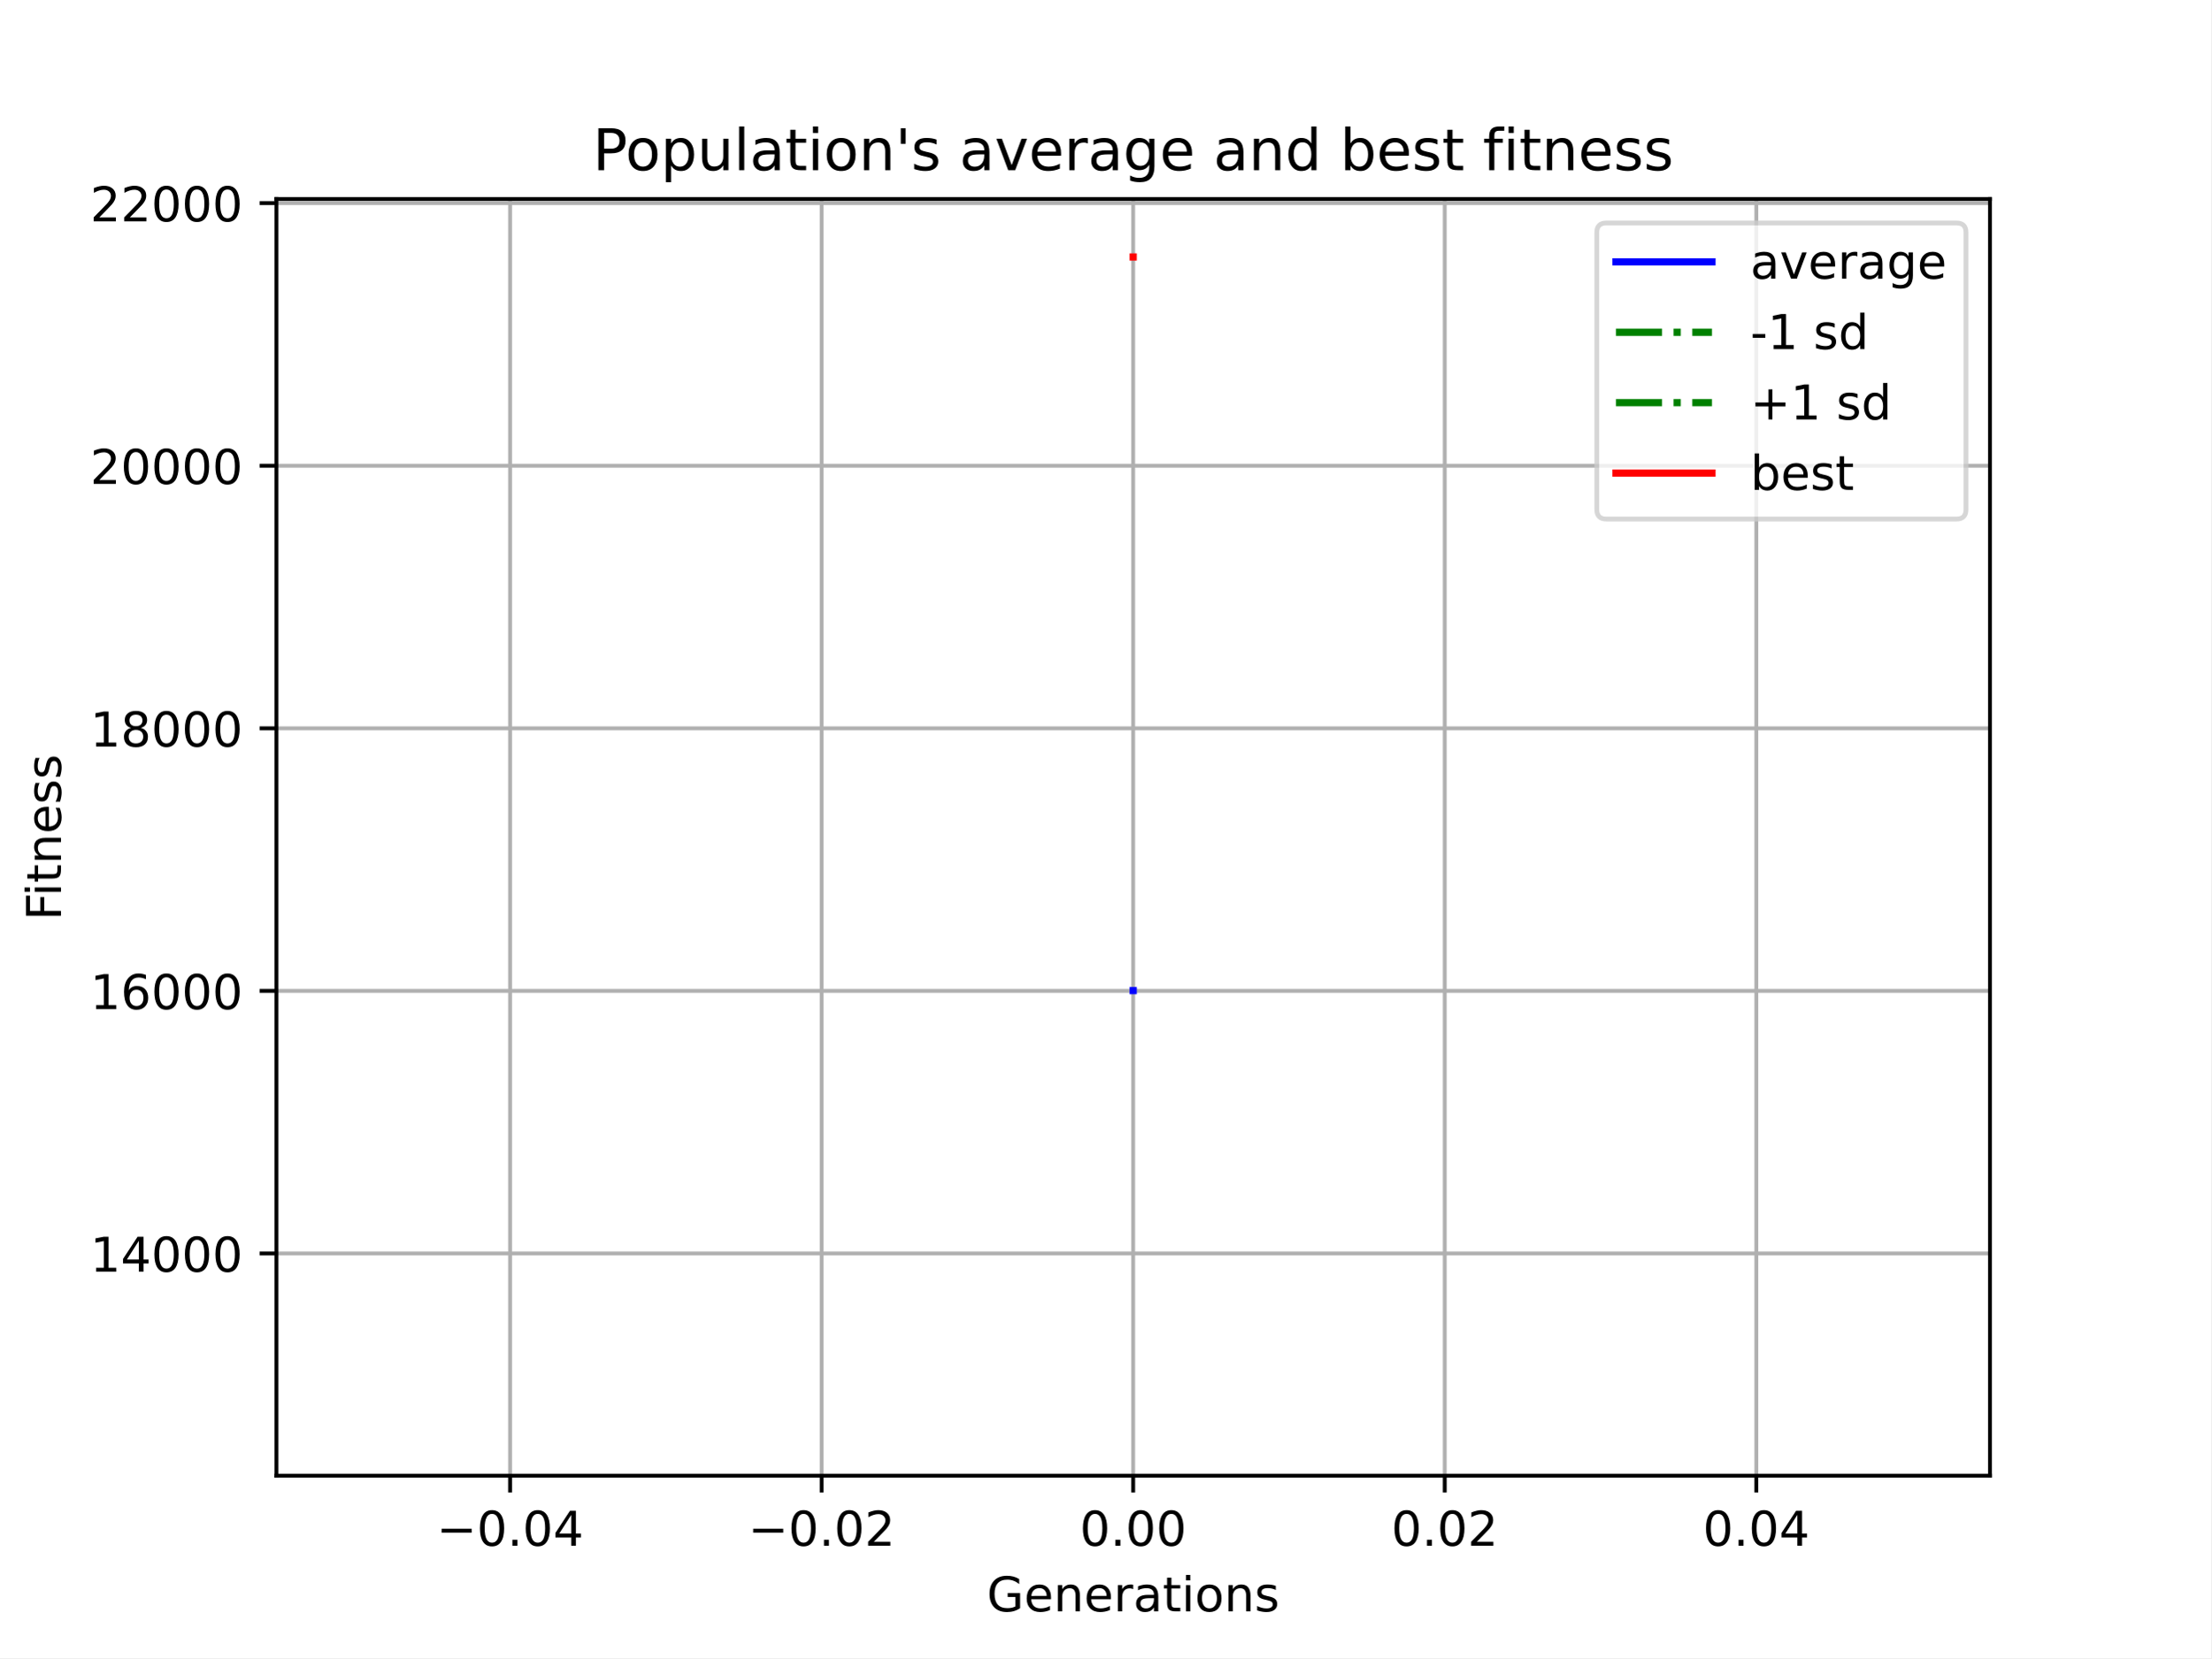
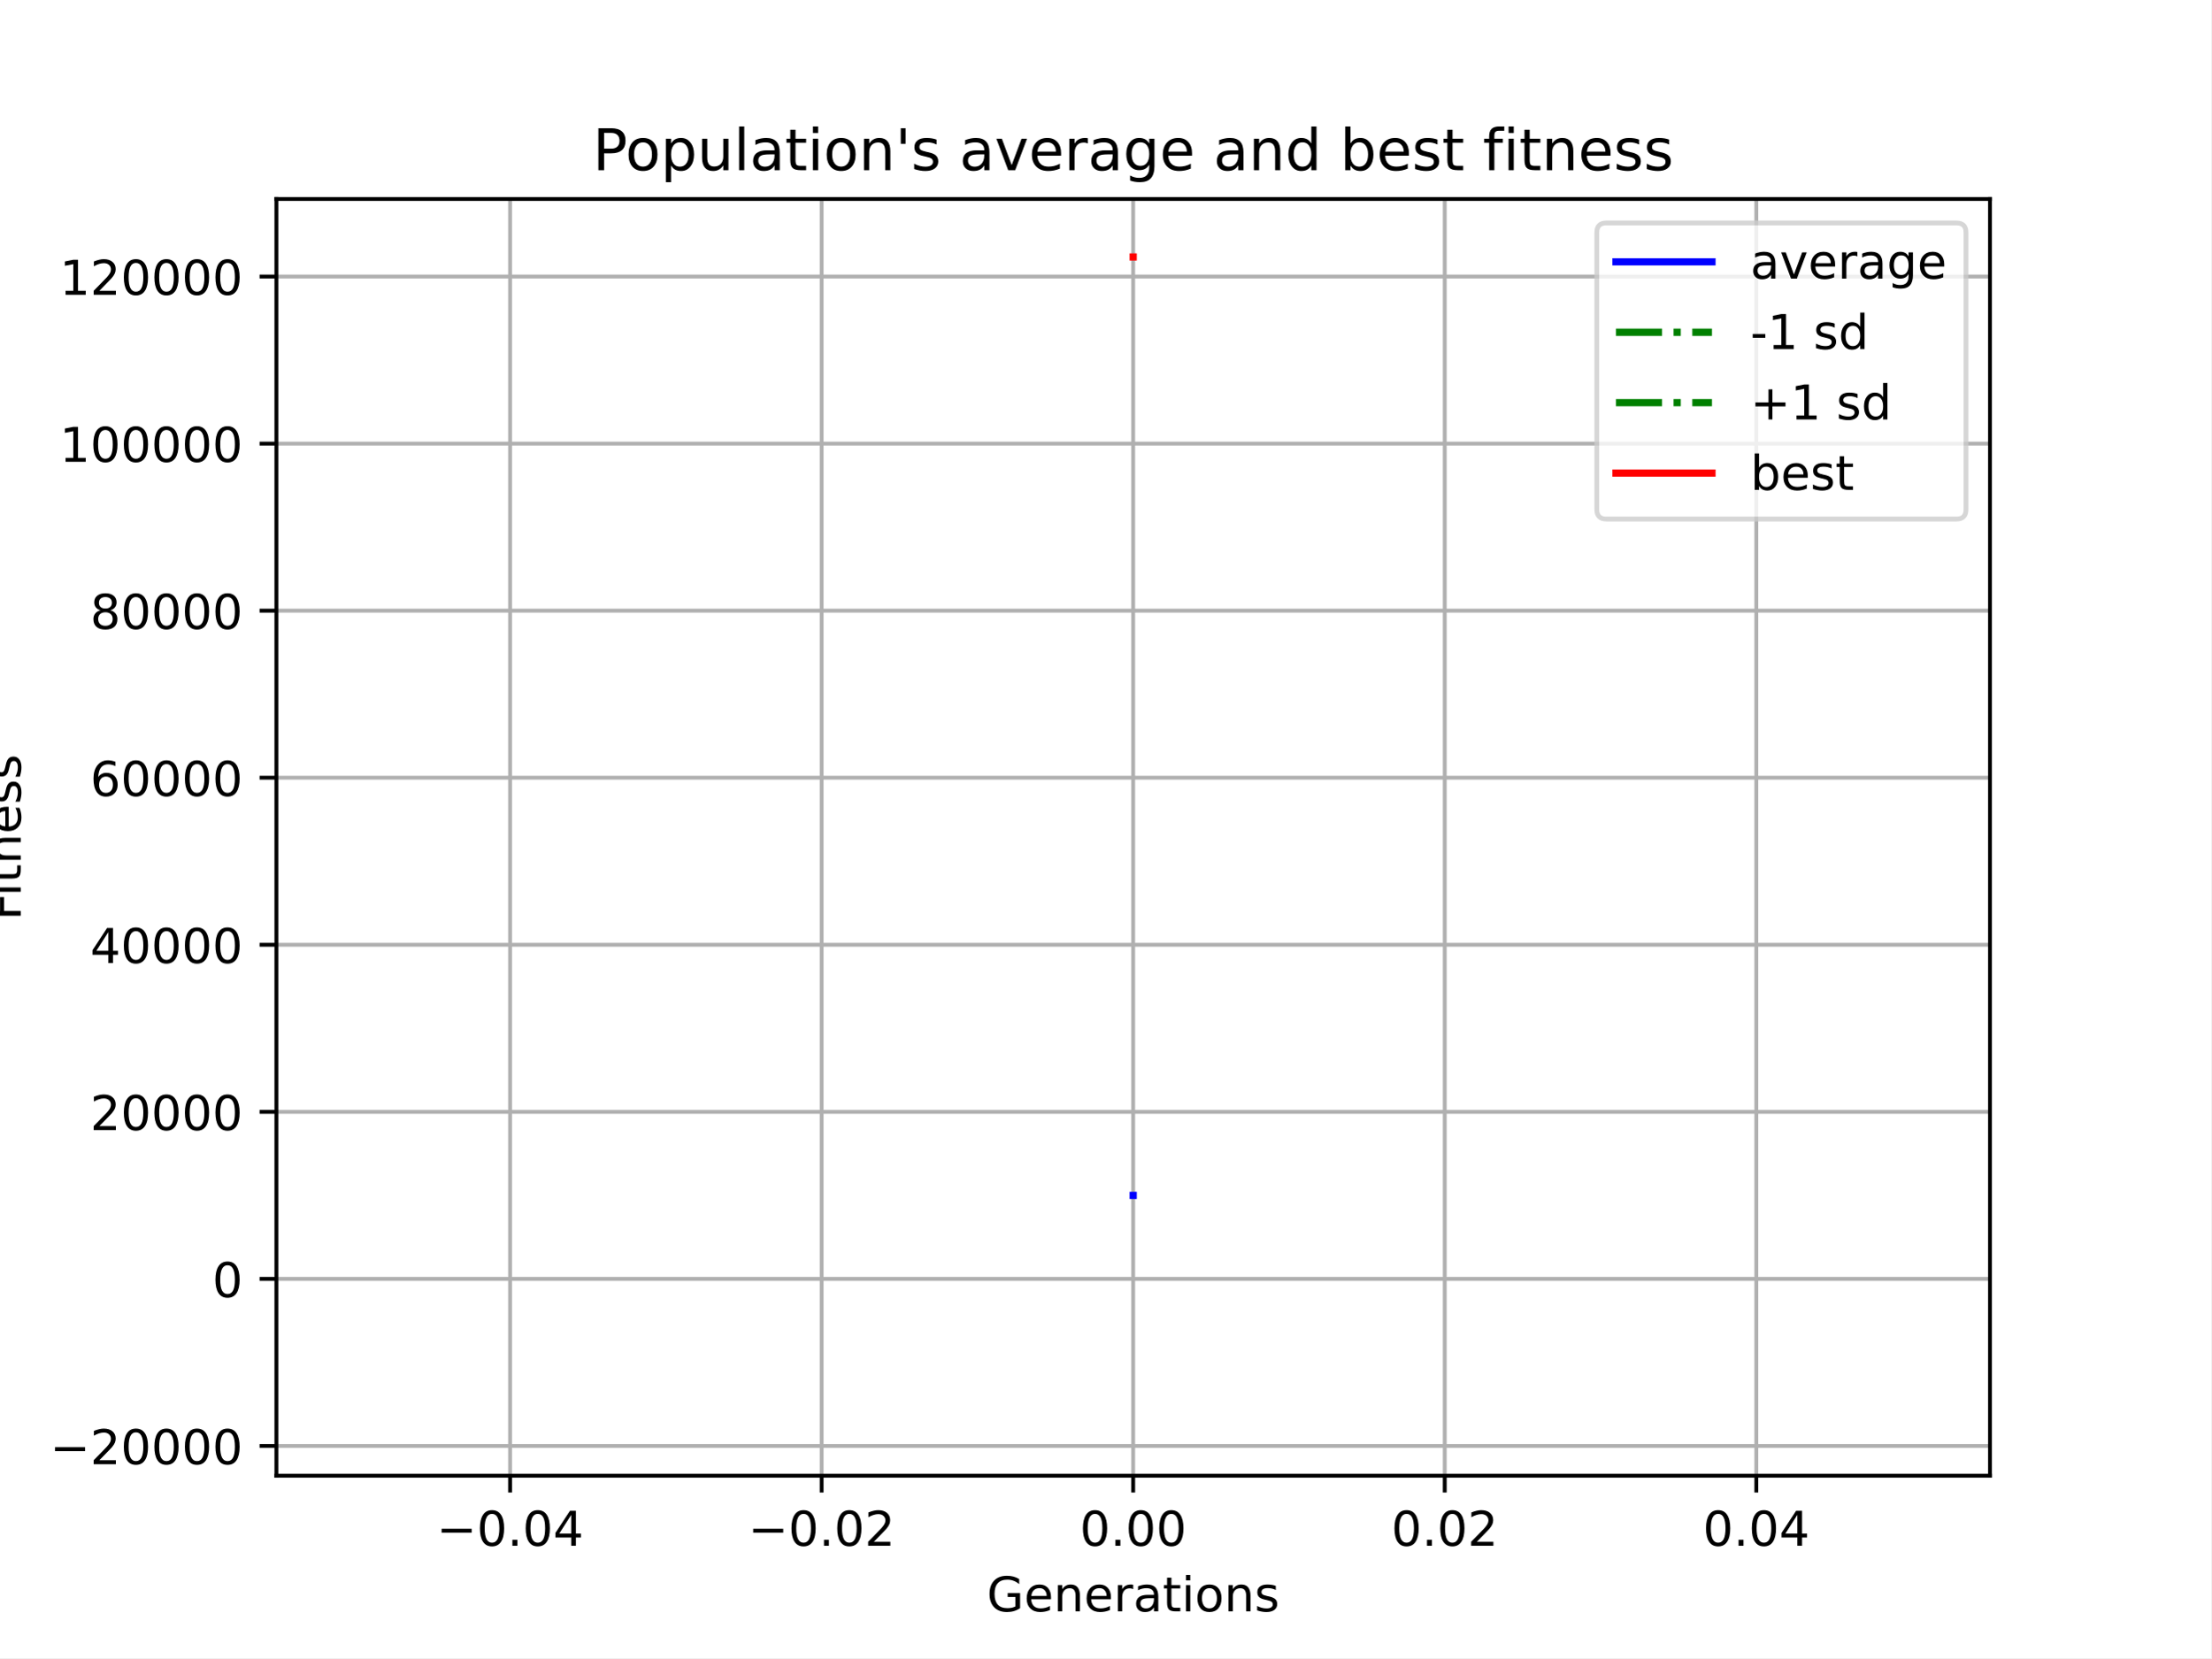
<svg xmlns="http://www.w3.org/2000/svg" xmlns:xlink="http://www.w3.org/1999/xlink" width="460.8pt" height="345.6pt" viewBox="0 0 460.8 345.6" version="1.1">
  <defs>
    <style type="text/css">*{stroke-linejoin: round; stroke-linecap: butt}</style>
  </defs>
  <g id="figure_1">
    <g id="patch_1">
      <path d="M 0 345.6  L 460.8 345.6  L 460.8 0  L 0 0  z " style="fill: #ffffff" />
    </g>
    <g id="axes_1">
      <g id="patch_2">
        <path d="M 57.6 307.584  L 414.72 307.584  L 414.72 41.472  L 57.6 41.472  z " style="fill: #ffffff" />
      </g>
      <g id="matplotlib.axis_1">
        <g id="xtick_1">
          <g id="line2d_1">
-             <path d="M 106.298 307.584  L 106.298 41.472  " clip-path="url(#pb0babc0fdb)" style="fill: none; stroke: #b0b0b0; stroke-width: 0.8; stroke-linecap: square" />
+             <path d="M 106.298 307.584  L 106.298 41.472  " clip-path="url(#pc27365d3ff)" style="fill: none; stroke: #b0b0b0; stroke-width: 0.8; stroke-linecap: square" />
          </g>
          <g id="line2d_2">
            <defs>
-               <path id="mf0969d1208" d="M 0 0  L 0 3.5  " style="stroke: #000000; stroke-width: 0.8" />
-             </defs>
-             <g>
-               <use xlink:href="#mf0969d1208" x="106.298" y="307.584" style="stroke: #000000; stroke-width: 0.8" />
+               <path id="m4efc1c63bb" d="M 0 0  L 0 3.5  " style="stroke: #000000; stroke-width: 0.8" />
+             </defs>
+             <g>
+               <use xlink:href="#m4efc1c63bb" x="106.298" y="307.584" style="stroke: #000000; stroke-width: 0.8" />
            </g>
          </g>
          <g id="text_1">
            <g transform="translate(90.97553 322.1824)scale(0.1 -0.1)">
              <defs>
                <path id="DejaVuSans-2212" d="M 678 2272  L 4684 2272  L 4684 1741  L 678 1741  L 678 2272  z " transform="scale(0.015625)" />
                <path id="DejaVuSans-30" d="M 2034 4250  Q 1547 4250 1301 3770  Q 1056 3291 1056 2328  Q 1056 1369 1301 889  Q 1547 409 2034 409  Q 2525 409 2770 889  Q 3016 1369 3016 2328  Q 3016 3291 2770 3770  Q 2525 4250 2034 4250  z M 2034 4750  Q 2819 4750 3233 4129  Q 3647 3509 3647 2328  Q 3647 1150 3233 529  Q 2819 -91 2034 -91  Q 1250 -91 836 529  Q 422 1150 422 2328  Q 422 3509 836 4129  Q 1250 4750 2034 4750  z " transform="scale(0.015625)" />
                <path id="DejaVuSans-2e" d="M 684 794  L 1344 794  L 1344 0  L 684 0  L 684 794  z " transform="scale(0.015625)" />
                <path id="DejaVuSans-34" d="M 2419 4116  L 825 1625  L 2419 1625  L 2419 4116  z M 2253 4666  L 3047 4666  L 3047 1625  L 3713 1625  L 3713 1100  L 3047 1100  L 3047 0  L 2419 0  L 2419 1100  L 313 1100  L 313 1709  L 2253 4666  z " transform="scale(0.015625)" />
              </defs>
              <use xlink:href="#DejaVuSans-2212" />
              <use xlink:href="#DejaVuSans-30" x="83.789" />
              <use xlink:href="#DejaVuSans-2e" x="147.412" />
              <use xlink:href="#DejaVuSans-30" x="179.199" />
              <use xlink:href="#DejaVuSans-34" x="242.822" />
            </g>
          </g>
        </g>
        <g id="xtick_2">
          <g id="line2d_3">
-             <path d="M 171.229 307.584  L 171.229 41.472  " clip-path="url(#pb0babc0fdb)" style="fill: none; stroke: #b0b0b0; stroke-width: 0.8; stroke-linecap: square" />
+             <path d="M 171.229 307.584  L 171.229 41.472  " clip-path="url(#pc27365d3ff)" style="fill: none; stroke: #b0b0b0; stroke-width: 0.8; stroke-linecap: square" />
          </g>
          <g id="line2d_4">
            <g>
-               <use xlink:href="#mf0969d1208" x="171.229" y="307.584" style="stroke: #000000; stroke-width: 0.8" />
+               <use xlink:href="#m4efc1c63bb" x="171.229" y="307.584" style="stroke: #000000; stroke-width: 0.8" />
            </g>
          </g>
          <g id="text_2">
            <g transform="translate(155.9064 322.1824)scale(0.1 -0.1)">
              <defs>
                <path id="DejaVuSans-32" d="M 1228 531  L 3431 531  L 3431 0  L 469 0  L 469 531  Q 828 903 1448 1529  Q 2069 2156 2228 2338  Q 2531 2678 2651 2914  Q 2772 3150 2772 3378  Q 2772 3750 2511 3984  Q 2250 4219 1831 4219  Q 1534 4219 1204 4116  Q 875 4013 500 3803  L 500 4441  Q 881 4594 1212 4672  Q 1544 4750 1819 4750  Q 2544 4750 2975 4387  Q 3406 4025 3406 3419  Q 3406 3131 3298 2873  Q 3191 2616 2906 2266  Q 2828 2175 2409 1742  Q 1991 1309 1228 531  z " transform="scale(0.015625)" />
              </defs>
              <use xlink:href="#DejaVuSans-2212" />
              <use xlink:href="#DejaVuSans-30" x="83.789" />
              <use xlink:href="#DejaVuSans-2e" x="147.412" />
              <use xlink:href="#DejaVuSans-30" x="179.199" />
              <use xlink:href="#DejaVuSans-32" x="242.822" />
            </g>
          </g>
        </g>
        <g id="xtick_3">
          <g id="line2d_5">
-             <path d="M 236.16 307.584  L 236.16 41.472  " clip-path="url(#pb0babc0fdb)" style="fill: none; stroke: #b0b0b0; stroke-width: 0.8; stroke-linecap: square" />
+             <path d="M 236.16 307.584  L 236.16 41.472  " clip-path="url(#pc27365d3ff)" style="fill: none; stroke: #b0b0b0; stroke-width: 0.8; stroke-linecap: square" />
          </g>
          <g id="line2d_6">
            <g>
-               <use xlink:href="#mf0969d1208" x="236.16" y="307.584" style="stroke: #000000; stroke-width: 0.8" />
+               <use xlink:href="#m4efc1c63bb" x="236.16" y="307.584" style="stroke: #000000; stroke-width: 0.8" />
            </g>
          </g>
          <g id="text_3">
            <g transform="translate(225.0272 322.1824)scale(0.1 -0.1)">
              <use xlink:href="#DejaVuSans-30" />
              <use xlink:href="#DejaVuSans-2e" x="63.623" />
              <use xlink:href="#DejaVuSans-30" x="95.41" />
              <use xlink:href="#DejaVuSans-30" x="159.033" />
            </g>
          </g>
        </g>
        <g id="xtick_4">
          <g id="line2d_7">
-             <path d="M 301.091 307.584  L 301.091 41.472  " clip-path="url(#pb0babc0fdb)" style="fill: none; stroke: #b0b0b0; stroke-width: 0.8; stroke-linecap: square" />
+             <path d="M 301.091 307.584  L 301.091 41.472  " clip-path="url(#pc27365d3ff)" style="fill: none; stroke: #b0b0b0; stroke-width: 0.8; stroke-linecap: square" />
          </g>
          <g id="line2d_8">
            <g>
-               <use xlink:href="#mf0969d1208" x="301.091" y="307.584" style="stroke: #000000; stroke-width: 0.8" />
+               <use xlink:href="#m4efc1c63bb" x="301.091" y="307.584" style="stroke: #000000; stroke-width: 0.8" />
            </g>
          </g>
          <g id="text_4">
            <g transform="translate(289.9581 322.1824)scale(0.1 -0.1)">
              <use xlink:href="#DejaVuSans-30" />
              <use xlink:href="#DejaVuSans-2e" x="63.623" />
              <use xlink:href="#DejaVuSans-30" x="95.41" />
              <use xlink:href="#DejaVuSans-32" x="159.033" />
            </g>
          </g>
        </g>
        <g id="xtick_5">
          <g id="line2d_9">
-             <path d="M 366.022 307.584  L 366.022 41.472  " clip-path="url(#pb0babc0fdb)" style="fill: none; stroke: #b0b0b0; stroke-width: 0.8; stroke-linecap: square" />
+             <path d="M 366.022 307.584  L 366.022 41.472  " clip-path="url(#pc27365d3ff)" style="fill: none; stroke: #b0b0b0; stroke-width: 0.8; stroke-linecap: square" />
          </g>
          <g id="line2d_10">
            <g>
-               <use xlink:href="#mf0969d1208" x="366.022" y="307.584" style="stroke: #000000; stroke-width: 0.8" />
+               <use xlink:href="#m4efc1c63bb" x="366.022" y="307.584" style="stroke: #000000; stroke-width: 0.8" />
            </g>
          </g>
          <g id="text_5">
            <g transform="translate(354.889 322.1824)scale(0.1 -0.1)">
              <use xlink:href="#DejaVuSans-30" />
              <use xlink:href="#DejaVuSans-2e" x="63.623" />
              <use xlink:href="#DejaVuSans-30" x="95.41" />
              <use xlink:href="#DejaVuSans-34" x="159.033" />
            </g>
          </g>
        </g>
        <g id="text_6">
          <g transform="translate(205.6623 335.8606)scale(0.1 -0.1)">
            <defs>
              <path id="DejaVuSans-47" d="M 3809 666  L 3809 1919  L 2778 1919  L 2778 2438  L 4434 2438  L 4434 434  Q 4069 175 3628 42  Q 3188 -91 2688 -91  Q 1594 -91 976 548  Q 359 1188 359 2328  Q 359 3472 976 4111  Q 1594 4750 2688 4750  Q 3144 4750 3555 4637  Q 3966 4525 4313 4306  L 4313 3634  Q 3963 3931 3569 4081  Q 3175 4231 2741 4231  Q 1884 4231 1454 3753  Q 1025 3275 1025 2328  Q 1025 1384 1454 906  Q 1884 428 2741 428  Q 3075 428 3337 486  Q 3600 544 3809 666  z " transform="scale(0.015625)" />
              <path id="DejaVuSans-65" d="M 3597 1894  L 3597 1613  L 953 1613  Q 991 1019 1311 708  Q 1631 397 2203 397  Q 2534 397 2845 478  Q 3156 559 3463 722  L 3463 178  Q 3153 47 2828 -22  Q 2503 -91 2169 -91  Q 1331 -91 842 396  Q 353 884 353 1716  Q 353 2575 817 3079  Q 1281 3584 2069 3584  Q 2775 3584 3186 3129  Q 3597 2675 3597 1894  z M 3022 2063  Q 3016 2534 2758 2815  Q 2500 3097 2075 3097  Q 1594 3097 1305 2825  Q 1016 2553 972 2059  L 3022 2063  z " transform="scale(0.015625)" />
              <path id="DejaVuSans-6e" d="M 3513 2113  L 3513 0  L 2938 0  L 2938 2094  Q 2938 2591 2744 2837  Q 2550 3084 2163 3084  Q 1697 3084 1428 2787  Q 1159 2491 1159 1978  L 1159 0  L 581 0  L 581 3500  L 1159 3500  L 1159 2956  Q 1366 3272 1645 3428  Q 1925 3584 2291 3584  Q 2894 3584 3203 3211  Q 3513 2838 3513 2113  z " transform="scale(0.015625)" />
              <path id="DejaVuSans-72" d="M 2631 2963  Q 2534 3019 2420 3045  Q 2306 3072 2169 3072  Q 1681 3072 1420 2755  Q 1159 2438 1159 1844  L 1159 0  L 581 0  L 581 3500  L 1159 3500  L 1159 2956  Q 1341 3275 1631 3429  Q 1922 3584 2338 3584  Q 2397 3584 2469 3576  Q 2541 3569 2628 3553  L 2631 2963  z " transform="scale(0.015625)" />
              <path id="DejaVuSans-61" d="M 2194 1759  Q 1497 1759 1228 1600  Q 959 1441 959 1056  Q 959 750 1161 570  Q 1363 391 1709 391  Q 2188 391 2477 730  Q 2766 1069 2766 1631  L 2766 1759  L 2194 1759  z M 3341 1997  L 3341 0  L 2766 0  L 2766 531  Q 2569 213 2275 61  Q 1981 -91 1556 -91  Q 1019 -91 701 211  Q 384 513 384 1019  Q 384 1609 779 1909  Q 1175 2209 1959 2209  L 2766 2209  L 2766 2266  Q 2766 2663 2505 2880  Q 2244 3097 1772 3097  Q 1472 3097 1187 3025  Q 903 2953 641 2809  L 641 3341  Q 956 3463 1253 3523  Q 1550 3584 1831 3584  Q 2591 3584 2966 3190  Q 3341 2797 3341 1997  z " transform="scale(0.015625)" />
              <path id="DejaVuSans-74" d="M 1172 4494  L 1172 3500  L 2356 3500  L 2356 3053  L 1172 3053  L 1172 1153  Q 1172 725 1289 603  Q 1406 481 1766 481  L 2356 481  L 2356 0  L 1766 0  Q 1100 0 847 248  Q 594 497 594 1153  L 594 3053  L 172 3053  L 172 3500  L 594 3500  L 594 4494  L 1172 4494  z " transform="scale(0.015625)" />
              <path id="DejaVuSans-69" d="M 603 3500  L 1178 3500  L 1178 0  L 603 0  L 603 3500  z M 603 4863  L 1178 4863  L 1178 4134  L 603 4134  L 603 4863  z " transform="scale(0.015625)" />
              <path id="DejaVuSans-6f" d="M 1959 3097  Q 1497 3097 1228 2736  Q 959 2375 959 1747  Q 959 1119 1226 758  Q 1494 397 1959 397  Q 2419 397 2687 759  Q 2956 1122 2956 1747  Q 2956 2369 2687 2733  Q 2419 3097 1959 3097  z M 1959 3584  Q 2709 3584 3137 3096  Q 3566 2609 3566 1747  Q 3566 888 3137 398  Q 2709 -91 1959 -91  Q 1206 -91 779 398  Q 353 888 353 1747  Q 353 2609 779 3096  Q 1206 3584 1959 3584  z " transform="scale(0.015625)" />
              <path id="DejaVuSans-73" d="M 2834 3397  L 2834 2853  Q 2591 2978 2328 3040  Q 2066 3103 1784 3103  Q 1356 3103 1142 2972  Q 928 2841 928 2578  Q 928 2378 1081 2264  Q 1234 2150 1697 2047  L 1894 2003  Q 2506 1872 2764 1633  Q 3022 1394 3022 966  Q 3022 478 2636 193  Q 2250 -91 1575 -91  Q 1294 -91 989 -36  Q 684 19 347 128  L 347 722  Q 666 556 975 473  Q 1284 391 1588 391  Q 1994 391 2212 530  Q 2431 669 2431 922  Q 2431 1156 2273 1281  Q 2116 1406 1581 1522  L 1381 1569  Q 847 1681 609 1914  Q 372 2147 372 2553  Q 372 3047 722 3315  Q 1072 3584 1716 3584  Q 2034 3584 2315 3537  Q 2597 3491 2834 3397  z " transform="scale(0.015625)" />
            </defs>
            <use xlink:href="#DejaVuSans-47" />
            <use xlink:href="#DejaVuSans-65" x="77.49" />
            <use xlink:href="#DejaVuSans-6e" x="139.014" />
            <use xlink:href="#DejaVuSans-65" x="202.393" />
            <use xlink:href="#DejaVuSans-72" x="263.916" />
            <use xlink:href="#DejaVuSans-61" x="305.029" />
            <use xlink:href="#DejaVuSans-74" x="366.309" />
            <use xlink:href="#DejaVuSans-69" x="405.518" />
            <use xlink:href="#DejaVuSans-6f" x="433.301" />
            <use xlink:href="#DejaVuSans-6e" x="494.482" />
            <use xlink:href="#DejaVuSans-73" x="557.861" />
          </g>
        </g>
      </g>
      <g id="matplotlib.axis_2">
        <g id="ytick_1">
          <g id="line2d_11">
-             <path d="M 57.6 261.266  L 414.72 261.266  " clip-path="url(#pb0babc0fdb)" style="fill: none; stroke: #b0b0b0; stroke-width: 0.8; stroke-linecap: square" />
+             <path d="M 57.6 301.386  L 414.72 301.386  " clip-path="url(#pc27365d3ff)" style="fill: none; stroke: #b0b0b0; stroke-width: 0.8; stroke-linecap: square" />
          </g>
          <g id="line2d_12">
            <defs>
-               <path id="mfe61bc77f9" d="M 0 0  L -3.5 0  " style="stroke: #000000; stroke-width: 0.8" />
-             </defs>
-             <g>
-               <use xlink:href="#mfe61bc77f9" x="57.6" y="261.266" style="stroke: #000000; stroke-width: 0.8" />
+               <path id="m46c87fbb50" d="M 0 0  L -3.5 0  " style="stroke: #000000; stroke-width: 0.8" />
+             </defs>
+             <g>
+               <use xlink:href="#m46c87fbb50" x="57.6" y="301.386" style="stroke: #000000; stroke-width: 0.8" />
            </g>
          </g>
          <g id="text_7">
-             <g transform="translate(18.7875 265.0654)scale(0.1 -0.1)">
+             <g transform="translate(10.40781 305.1849)scale(0.1 -0.1)">
+               <use xlink:href="#DejaVuSans-2212" />
+               <use xlink:href="#DejaVuSans-32" x="83.789" />
+               <use xlink:href="#DejaVuSans-30" x="147.412" />
+               <use xlink:href="#DejaVuSans-30" x="211.035" />
+               <use xlink:href="#DejaVuSans-30" x="274.658" />
+               <use xlink:href="#DejaVuSans-30" x="338.281" />
+             </g>
+           </g>
+         </g>
+         <g id="ytick_2">
+           <g id="line2d_13">
+             <path d="M 57.6 266.564  L 414.72 266.564  " clip-path="url(#pc27365d3ff)" style="fill: none; stroke: #b0b0b0; stroke-width: 0.8; stroke-linecap: square" />
+           </g>
+           <g id="line2d_14">
+             <g>
+               <use xlink:href="#m46c87fbb50" x="57.6" y="266.564" style="stroke: #000000; stroke-width: 0.8" />
+             </g>
+           </g>
+           <g id="text_8">
+             <g transform="translate(44.2375 270.3634)scale(0.1 -0.1)">
+               <use xlink:href="#DejaVuSans-30" />
+             </g>
+           </g>
+         </g>
+         <g id="ytick_3">
+           <g id="line2d_15">
+             <path d="M 57.6 231.743  L 414.72 231.743  " clip-path="url(#pc27365d3ff)" style="fill: none; stroke: #b0b0b0; stroke-width: 0.8; stroke-linecap: square" />
+           </g>
+           <g id="line2d_16">
+             <g>
+               <use xlink:href="#m46c87fbb50" x="57.6" y="231.743" style="stroke: #000000; stroke-width: 0.8" />
+             </g>
+           </g>
+           <g id="text_9">
+             <g transform="translate(18.7875 235.542)scale(0.1 -0.1)">
+               <use xlink:href="#DejaVuSans-32" />
+               <use xlink:href="#DejaVuSans-30" x="63.623" />
+               <use xlink:href="#DejaVuSans-30" x="127.246" />
+               <use xlink:href="#DejaVuSans-30" x="190.869" />
+               <use xlink:href="#DejaVuSans-30" x="254.492" />
+             </g>
+           </g>
+         </g>
+         <g id="ytick_4">
+           <g id="line2d_17">
+             <path d="M 57.6 196.921  L 414.72 196.921  " clip-path="url(#pc27365d3ff)" style="fill: none; stroke: #b0b0b0; stroke-width: 0.8; stroke-linecap: square" />
+           </g>
+           <g id="line2d_18">
+             <g>
+               <use xlink:href="#m46c87fbb50" x="57.6" y="196.921" style="stroke: #000000; stroke-width: 0.8" />
+             </g>
+           </g>
+           <g id="text_10">
+             <g transform="translate(18.7875 200.7206)scale(0.1 -0.1)">
+               <use xlink:href="#DejaVuSans-34" />
+               <use xlink:href="#DejaVuSans-30" x="63.623" />
+               <use xlink:href="#DejaVuSans-30" x="127.246" />
+               <use xlink:href="#DejaVuSans-30" x="190.869" />
+               <use xlink:href="#DejaVuSans-30" x="254.492" />
+             </g>
+           </g>
+         </g>
+         <g id="ytick_5">
+           <g id="line2d_19">
+             <path d="M 57.6 162.1  L 414.72 162.1  " clip-path="url(#pc27365d3ff)" style="fill: none; stroke: #b0b0b0; stroke-width: 0.8; stroke-linecap: square" />
+           </g>
+           <g id="line2d_20">
+             <g>
+               <use xlink:href="#m46c87fbb50" x="57.6" y="162.1" style="stroke: #000000; stroke-width: 0.8" />
+             </g>
+           </g>
+           <g id="text_11">
+             <g transform="translate(18.7875 165.8992)scale(0.1 -0.1)">
+               <defs>
+                 <path id="DejaVuSans-36" d="M 2113 2584  Q 1688 2584 1439 2293  Q 1191 2003 1191 1497  Q 1191 994 1439 701  Q 1688 409 2113 409  Q 2538 409 2786 701  Q 3034 994 3034 1497  Q 3034 2003 2786 2293  Q 2538 2584 2113 2584  z M 3366 4563  L 3366 3988  Q 3128 4100 2886 4159  Q 2644 4219 2406 4219  Q 1781 4219 1451 3797  Q 1122 3375 1075 2522  Q 1259 2794 1537 2939  Q 1816 3084 2150 3084  Q 2853 3084 3261 2657  Q 3669 2231 3669 1497  Q 3669 778 3244 343  Q 2819 -91 2113 -91  Q 1303 -91 875 529  Q 447 1150 447 2328  Q 447 3434 972 4092  Q 1497 4750 2381 4750  Q 2619 4750 2861 4703  Q 3103 4656 3366 4563  z " transform="scale(0.015625)" />
+               </defs>
+               <use xlink:href="#DejaVuSans-36" />
+               <use xlink:href="#DejaVuSans-30" x="63.623" />
+               <use xlink:href="#DejaVuSans-30" x="127.246" />
+               <use xlink:href="#DejaVuSans-30" x="190.869" />
+               <use xlink:href="#DejaVuSans-30" x="254.492" />
+             </g>
+           </g>
+         </g>
+         <g id="ytick_6">
+           <g id="line2d_21">
+             <path d="M 57.6 127.279  L 414.72 127.279  " clip-path="url(#pc27365d3ff)" style="fill: none; stroke: #b0b0b0; stroke-width: 0.8; stroke-linecap: square" />
+           </g>
+           <g id="line2d_22">
+             <g>
+               <use xlink:href="#m46c87fbb50" x="57.6" y="127.279" style="stroke: #000000; stroke-width: 0.8" />
+             </g>
+           </g>
+           <g id="text_12">
+             <g transform="translate(18.7875 131.0778)scale(0.1 -0.1)">
+               <defs>
+                 <path id="DejaVuSans-38" d="M 2034 2216  Q 1584 2216 1326 1975  Q 1069 1734 1069 1313  Q 1069 891 1326 650  Q 1584 409 2034 409  Q 2484 409 2743 651  Q 3003 894 3003 1313  Q 3003 1734 2745 1975  Q 2488 2216 2034 2216  z M 1403 2484  Q 997 2584 770 2862  Q 544 3141 544 3541  Q 544 4100 942 4425  Q 1341 4750 2034 4750  Q 2731 4750 3128 4425  Q 3525 4100 3525 3541  Q 3525 3141 3298 2862  Q 3072 2584 2669 2484  Q 3125 2378 3379 2068  Q 3634 1759 3634 1313  Q 3634 634 3220 271  Q 2806 -91 2034 -91  Q 1263 -91 848 271  Q 434 634 434 1313  Q 434 1759 690 2068  Q 947 2378 1403 2484  z M 1172 3481  Q 1172 3119 1398 2916  Q 1625 2713 2034 2713  Q 2441 2713 2670 2916  Q 2900 3119 2900 3481  Q 2900 3844 2670 4047  Q 2441 4250 2034 4250  Q 1625 4250 1398 4047  Q 1172 3844 1172 3481  z " transform="scale(0.015625)" />
+               </defs>
+               <use xlink:href="#DejaVuSans-38" />
+               <use xlink:href="#DejaVuSans-30" x="63.623" />
+               <use xlink:href="#DejaVuSans-30" x="127.246" />
+               <use xlink:href="#DejaVuSans-30" x="190.869" />
+               <use xlink:href="#DejaVuSans-30" x="254.492" />
+             </g>
+           </g>
+         </g>
+         <g id="ytick_7">
+           <g id="line2d_23">
+             <path d="M 57.6 92.457  L 414.72 92.457  " clip-path="url(#pc27365d3ff)" style="fill: none; stroke: #b0b0b0; stroke-width: 0.8; stroke-linecap: square" />
+           </g>
+           <g id="line2d_24">
+             <g>
+               <use xlink:href="#m46c87fbb50" x="57.6" y="92.457" style="stroke: #000000; stroke-width: 0.8" />
+             </g>
+           </g>
+           <g id="text_13">
+             <g transform="translate(12.425 96.25635)scale(0.1 -0.1)">
              <defs>
                <path id="DejaVuSans-31" d="M 794 531  L 1825 531  L 1825 4091  L 703 3866  L 703 4441  L 1819 4666  L 2450 4666  L 2450 531  L 3481 531  L 3481 0  L 794 0  L 794 531  z " transform="scale(0.015625)" />
              </defs>
              <use xlink:href="#DejaVuSans-31" />
-               <use xlink:href="#DejaVuSans-34" x="63.623" />
-               <use xlink:href="#DejaVuSans-30" x="127.246" />
-               <use xlink:href="#DejaVuSans-30" x="190.869" />
-               <use xlink:href="#DejaVuSans-30" x="254.492" />
-             </g>
-           </g>
-         </g>
-         <g id="ytick_2">
-           <g id="line2d_13">
-             <path d="M 57.6 206.533  L 414.72 206.533  " clip-path="url(#pb0babc0fdb)" style="fill: none; stroke: #b0b0b0; stroke-width: 0.8; stroke-linecap: square" />
-           </g>
-           <g id="line2d_14">
-             <g>
-               <use xlink:href="#mfe61bc77f9" x="57.6" y="206.533" style="stroke: #000000; stroke-width: 0.8" />
-             </g>
-           </g>
-           <g id="text_8">
-             <g transform="translate(18.7875 210.3317)scale(0.1 -0.1)">
-               <defs>
-                 <path id="DejaVuSans-36" d="M 2113 2584  Q 1688 2584 1439 2293  Q 1191 2003 1191 1497  Q 1191 994 1439 701  Q 1688 409 2113 409  Q 2538 409 2786 701  Q 3034 994 3034 1497  Q 3034 2003 2786 2293  Q 2538 2584 2113 2584  z M 3366 4563  L 3366 3988  Q 3128 4100 2886 4159  Q 2644 4219 2406 4219  Q 1781 4219 1451 3797  Q 1122 3375 1075 2522  Q 1259 2794 1537 2939  Q 1816 3084 2150 3084  Q 2853 3084 3261 2657  Q 3669 2231 3669 1497  Q 3669 778 3244 343  Q 2819 -91 2113 -91  Q 1303 -91 875 529  Q 447 1150 447 2328  Q 447 3434 972 4092  Q 1497 4750 2381 4750  Q 2619 4750 2861 4703  Q 3103 4656 3366 4563  z " transform="scale(0.015625)" />
-               </defs>
+               <use xlink:href="#DejaVuSans-30" x="63.623" />
+               <use xlink:href="#DejaVuSans-30" x="127.246" />
+               <use xlink:href="#DejaVuSans-30" x="190.869" />
+               <use xlink:href="#DejaVuSans-30" x="254.492" />
+               <use xlink:href="#DejaVuSans-30" x="318.115" />
+             </g>
+           </g>
+         </g>
+         <g id="ytick_8">
+           <g id="line2d_25">
+             <path d="M 57.6 57.636  L 414.72 57.636  " clip-path="url(#pc27365d3ff)" style="fill: none; stroke: #b0b0b0; stroke-width: 0.8; stroke-linecap: square" />
+           </g>
+           <g id="line2d_26">
+             <g>
+               <use xlink:href="#m46c87fbb50" x="57.6" y="57.636" style="stroke: #000000; stroke-width: 0.8" />
+             </g>
+           </g>
+           <g id="text_14">
+             <g transform="translate(12.425 61.43493)scale(0.1 -0.1)">
              <use xlink:href="#DejaVuSans-31" />
-               <use xlink:href="#DejaVuSans-36" x="63.623" />
-               <use xlink:href="#DejaVuSans-30" x="127.246" />
-               <use xlink:href="#DejaVuSans-30" x="190.869" />
-               <use xlink:href="#DejaVuSans-30" x="254.492" />
-             </g>
-           </g>
-         </g>
-         <g id="ytick_3">
-           <g id="line2d_15">
-             <path d="M 57.6 151.799  L 414.72 151.799  " clip-path="url(#pb0babc0fdb)" style="fill: none; stroke: #b0b0b0; stroke-width: 0.8; stroke-linecap: square" />
-           </g>
-           <g id="line2d_16">
-             <g>
-               <use xlink:href="#mfe61bc77f9" x="57.6" y="151.799" style="stroke: #000000; stroke-width: 0.8" />
-             </g>
-           </g>
-           <g id="text_9">
-             <g transform="translate(18.7875 155.5981)scale(0.1 -0.1)">
-               <defs>
-                 <path id="DejaVuSans-38" d="M 2034 2216  Q 1584 2216 1326 1975  Q 1069 1734 1069 1313  Q 1069 891 1326 650  Q 1584 409 2034 409  Q 2484 409 2743 651  Q 3003 894 3003 1313  Q 3003 1734 2745 1975  Q 2488 2216 2034 2216  z M 1403 2484  Q 997 2584 770 2862  Q 544 3141 544 3541  Q 544 4100 942 4425  Q 1341 4750 2034 4750  Q 2731 4750 3128 4425  Q 3525 4100 3525 3541  Q 3525 3141 3298 2862  Q 3072 2584 2669 2484  Q 3125 2378 3379 2068  Q 3634 1759 3634 1313  Q 3634 634 3220 271  Q 2806 -91 2034 -91  Q 1263 -91 848 271  Q 434 634 434 1313  Q 434 1759 690 2068  Q 947 2378 1403 2484  z M 1172 3481  Q 1172 3119 1398 2916  Q 1625 2713 2034 2713  Q 2441 2713 2670 2916  Q 2900 3119 2900 3481  Q 2900 3844 2670 4047  Q 2441 4250 2034 4250  Q 1625 4250 1398 4047  Q 1172 3844 1172 3481  z " transform="scale(0.015625)" />
-               </defs>
-               <use xlink:href="#DejaVuSans-31" />
-               <use xlink:href="#DejaVuSans-38" x="63.623" />
-               <use xlink:href="#DejaVuSans-30" x="127.246" />
-               <use xlink:href="#DejaVuSans-30" x="190.869" />
-               <use xlink:href="#DejaVuSans-30" x="254.492" />
-             </g>
-           </g>
-         </g>
-         <g id="ytick_4">
-           <g id="line2d_17">
-             <path d="M 57.6 97.065  L 414.72 97.065  " clip-path="url(#pb0babc0fdb)" style="fill: none; stroke: #b0b0b0; stroke-width: 0.8; stroke-linecap: square" />
-           </g>
-           <g id="line2d_18">
-             <g>
-               <use xlink:href="#mfe61bc77f9" x="57.6" y="97.065" style="stroke: #000000; stroke-width: 0.8" />
-             </g>
-           </g>
-           <g id="text_10">
-             <g transform="translate(18.7875 100.8644)scale(0.1 -0.1)">
-               <use xlink:href="#DejaVuSans-32" />
-               <use xlink:href="#DejaVuSans-30" x="63.623" />
-               <use xlink:href="#DejaVuSans-30" x="127.246" />
-               <use xlink:href="#DejaVuSans-30" x="190.869" />
-               <use xlink:href="#DejaVuSans-30" x="254.492" />
-             </g>
-           </g>
-         </g>
-         <g id="ytick_5">
-           <g id="line2d_19">
-             <path d="M 57.6 42.331  L 414.72 42.331  " clip-path="url(#pb0babc0fdb)" style="fill: none; stroke: #b0b0b0; stroke-width: 0.8; stroke-linecap: square" />
-           </g>
-           <g id="line2d_20">
-             <g>
-               <use xlink:href="#mfe61bc77f9" x="57.6" y="42.331" style="stroke: #000000; stroke-width: 0.8" />
-             </g>
-           </g>
-           <g id="text_11">
-             <g transform="translate(18.7875 46.13071)scale(0.1 -0.1)">
-               <use xlink:href="#DejaVuSans-32" />
              <use xlink:href="#DejaVuSans-32" x="63.623" />
              <use xlink:href="#DejaVuSans-30" x="127.246" />
              <use xlink:href="#DejaVuSans-30" x="190.869" />
              <use xlink:href="#DejaVuSans-30" x="254.492" />
-             </g>
-           </g>
-         </g>
-         <g id="text_12">
-           <g transform="translate(12.70781 191.8452)rotate(-90)scale(0.1 -0.1)">
+               <use xlink:href="#DejaVuSans-30" x="318.115" />
+             </g>
+           </g>
+         </g>
+         <g id="text_15">
+           <g transform="translate(4.328125 191.8452)rotate(-90)scale(0.1 -0.1)">
            <defs>
              <path id="DejaVuSans-46" d="M 628 4666  L 3309 4666  L 3309 4134  L 1259 4134  L 1259 2759  L 3109 2759  L 3109 2228  L 1259 2228  L 1259 0  L 628 0  L 628 4666  z " transform="scale(0.015625)" />
            </defs>
            <use xlink:href="#DejaVuSans-46" />
            <use xlink:href="#DejaVuSans-69" x="50.27" />
            <use xlink:href="#DejaVuSans-74" x="78.053" />
            <use xlink:href="#DejaVuSans-6e" x="117.262" />
            <use xlink:href="#DejaVuSans-65" x="180.641" />
            <use xlink:href="#DejaVuSans-73" x="242.164" />
            <use xlink:href="#DejaVuSans-73" x="294.264" />
          </g>
        </g>
      </g>
-       <g id="line2d_21">
-         <path d="M 236.16 206.475  " clip-path="url(#pb0babc0fdb)" style="fill: none; stroke: #0000ff; stroke-width: 1.5; stroke-linecap: square" />
-       </g>
-       <g id="line2d_22">
-         <path d="M 236.16 295.488  " clip-path="url(#pb0babc0fdb)" style="fill: none; stroke-dasharray: 9.6,2.4,1.5,2.4; stroke-dashoffset: 0; stroke: #008000; stroke-width: 1.5" />
-       </g>
-       <g id="line2d_23">
-         <path d="M 236.16 117.461  " clip-path="url(#pb0babc0fdb)" style="fill: none; stroke-dasharray: 9.6,2.4,1.5,2.4; stroke-dashoffset: 0; stroke: #008000; stroke-width: 1.5" />
-       </g>
-       <g id="line2d_24">
-         <path d="M 236.16 53.568  " clip-path="url(#pb0babc0fdb)" style="fill: none; stroke: #ff0000; stroke-width: 1.5; stroke-linecap: square" />
+       <g id="line2d_27">
+         <path d="M 236.16 249.154  " clip-path="url(#pc27365d3ff)" style="fill: none; stroke: #0000ff; stroke-width: 1.5; stroke-linecap: square" />
+       </g>
+       <g id="line2d_28">
+         <path d="M 236.16 295.488  " clip-path="url(#pc27365d3ff)" style="fill: none; stroke-dasharray: 9.6,2.4,1.5,2.4; stroke-dashoffset: 0; stroke: #008000; stroke-width: 1.5" />
+       </g>
+       <g id="line2d_29">
+         <path d="M 236.16 202.819  " clip-path="url(#pc27365d3ff)" style="fill: none; stroke-dasharray: 9.6,2.4,1.5,2.4; stroke-dashoffset: 0; stroke: #008000; stroke-width: 1.5" />
+       </g>
+       <g id="line2d_30">
+         <path d="M 236.16 53.568  " clip-path="url(#pc27365d3ff)" style="fill: none; stroke: #ff0000; stroke-width: 1.5; stroke-linecap: square" />
      </g>
      <g id="patch_3">
        <path d="M 57.6 307.584  L 57.6 41.472  " style="fill: none; stroke: #000000; stroke-width: 0.8; stroke-linejoin: miter; stroke-linecap: square" />
      </g>
      <g id="patch_4">
        <path d="M 414.72 307.584  L 414.72 41.472  " style="fill: none; stroke: #000000; stroke-width: 0.8; stroke-linejoin: miter; stroke-linecap: square" />
      </g>
      <g id="patch_5">
        <path d="M 57.6 307.584  L 414.72 307.584  " style="fill: none; stroke: #000000; stroke-width: 0.8; stroke-linejoin: miter; stroke-linecap: square" />
      </g>
      <g id="patch_6">
        <path d="M 57.6 41.472  L 414.72 41.472  " style="fill: none; stroke: #000000; stroke-width: 0.8; stroke-linejoin: miter; stroke-linecap: square" />
      </g>
-       <g id="text_13">
+       <g id="text_16">
        <g transform="translate(123.5297 35.472)scale(0.12 -0.12)">
          <defs>
            <path id="DejaVuSans-50" d="M 1259 4147  L 1259 2394  L 2053 2394  Q 2494 2394 2734 2622  Q 2975 2850 2975 3272  Q 2975 3691 2734 3919  Q 2494 4147 2053 4147  L 1259 4147  z M 628 4666  L 2053 4666  Q 2838 4666 3239 4311  Q 3641 3956 3641 3272  Q 3641 2581 3239 2228  Q 2838 1875 2053 1875  L 1259 1875  L 1259 0  L 628 0  L 628 4666  z " transform="scale(0.015625)" />
            <path id="DejaVuSans-70" d="M 1159 525  L 1159 -1331  L 581 -1331  L 581 3500  L 1159 3500  L 1159 2969  Q 1341 3281 1617 3432  Q 1894 3584 2278 3584  Q 2916 3584 3314 3078  Q 3713 2572 3713 1747  Q 3713 922 3314 415  Q 2916 -91 2278 -91  Q 1894 -91 1617 61  Q 1341 213 1159 525  z M 3116 1747  Q 3116 2381 2855 2742  Q 2594 3103 2138 3103  Q 1681 3103 1420 2742  Q 1159 2381 1159 1747  Q 1159 1113 1420 752  Q 1681 391 2138 391  Q 2594 391 2855 752  Q 3116 1113 3116 1747  z " transform="scale(0.015625)" />
            <path id="DejaVuSans-75" d="M 544 1381  L 544 3500  L 1119 3500  L 1119 1403  Q 1119 906 1312 657  Q 1506 409 1894 409  Q 2359 409 2629 706  Q 2900 1003 2900 1516  L 2900 3500  L 3475 3500  L 3475 0  L 2900 0  L 2900 538  Q 2691 219 2414 64  Q 2138 -91 1772 -91  Q 1169 -91 856 284  Q 544 659 544 1381  z M 1991 3584  L 1991 3584  z " transform="scale(0.015625)" />
            <path id="DejaVuSans-6c" d="M 603 4863  L 1178 4863  L 1178 0  L 603 0  L 603 4863  z " transform="scale(0.015625)" />
            <path id="DejaVuSans-27" d="M 1147 4666  L 1147 2931  L 616 2931  L 616 4666  L 1147 4666  z " transform="scale(0.015625)" />
            <path id="DejaVuSans-20" transform="scale(0.015625)" />
            <path id="DejaVuSans-76" d="M 191 3500  L 800 3500  L 1894 563  L 2988 3500  L 3597 3500  L 2284 0  L 1503 0  L 191 3500  z " transform="scale(0.015625)" />
            <path id="DejaVuSans-67" d="M 2906 1791  Q 2906 2416 2648 2759  Q 2391 3103 1925 3103  Q 1463 3103 1205 2759  Q 947 2416 947 1791  Q 947 1169 1205 825  Q 1463 481 1925 481  Q 2391 481 2648 825  Q 2906 1169 2906 1791  z M 3481 434  Q 3481 -459 3084 -895  Q 2688 -1331 1869 -1331  Q 1566 -1331 1297 -1286  Q 1028 -1241 775 -1147  L 775 -588  Q 1028 -725 1275 -790  Q 1522 -856 1778 -856  Q 2344 -856 2625 -561  Q 2906 -266 2906 331  L 2906 616  Q 2728 306 2450 153  Q 2172 0 1784 0  Q 1141 0 747 490  Q 353 981 353 1791  Q 353 2603 747 3093  Q 1141 3584 1784 3584  Q 2172 3584 2450 3431  Q 2728 3278 2906 2969  L 2906 3500  L 3481 3500  L 3481 434  z " transform="scale(0.015625)" />
            <path id="DejaVuSans-64" d="M 2906 2969  L 2906 4863  L 3481 4863  L 3481 0  L 2906 0  L 2906 525  Q 2725 213 2448 61  Q 2172 -91 1784 -91  Q 1150 -91 751 415  Q 353 922 353 1747  Q 353 2572 751 3078  Q 1150 3584 1784 3584  Q 2172 3584 2448 3432  Q 2725 3281 2906 2969  z M 947 1747  Q 947 1113 1208 752  Q 1469 391 1925 391  Q 2381 391 2643 752  Q 2906 1113 2906 1747  Q 2906 2381 2643 2742  Q 2381 3103 1925 3103  Q 1469 3103 1208 2742  Q 947 2381 947 1747  z " transform="scale(0.015625)" />
            <path id="DejaVuSans-62" d="M 3116 1747  Q 3116 2381 2855 2742  Q 2594 3103 2138 3103  Q 1681 3103 1420 2742  Q 1159 2381 1159 1747  Q 1159 1113 1420 752  Q 1681 391 2138 391  Q 2594 391 2855 752  Q 3116 1113 3116 1747  z M 1159 2969  Q 1341 3281 1617 3432  Q 1894 3584 2278 3584  Q 2916 3584 3314 3078  Q 3713 2572 3713 1747  Q 3713 922 3314 415  Q 2916 -91 2278 -91  Q 1894 -91 1617 61  Q 1341 213 1159 525  L 1159 0  L 581 0  L 581 4863  L 1159 4863  L 1159 2969  z " transform="scale(0.015625)" />
            <path id="DejaVuSans-66" d="M 2375 4863  L 2375 4384  L 1825 4384  Q 1516 4384 1395 4259  Q 1275 4134 1275 3809  L 1275 3500  L 2222 3500  L 2222 3053  L 1275 3053  L 1275 0  L 697 0  L 697 3053  L 147 3053  L 147 3500  L 697 3500  L 697 3744  Q 697 4328 969 4595  Q 1241 4863 1831 4863  L 2375 4863  z " transform="scale(0.015625)" />
          </defs>
          <use xlink:href="#DejaVuSans-50" />
          <use xlink:href="#DejaVuSans-6f" x="56.678" />
          <use xlink:href="#DejaVuSans-70" x="117.859" />
          <use xlink:href="#DejaVuSans-75" x="181.336" />
          <use xlink:href="#DejaVuSans-6c" x="244.715" />
          <use xlink:href="#DejaVuSans-61" x="272.498" />
          <use xlink:href="#DejaVuSans-74" x="333.777" />
          <use xlink:href="#DejaVuSans-69" x="372.986" />
          <use xlink:href="#DejaVuSans-6f" x="400.77" />
          <use xlink:href="#DejaVuSans-6e" x="461.951" />
          <use xlink:href="#DejaVuSans-27" x="525.33" />
          <use xlink:href="#DejaVuSans-73" x="552.82" />
          <use xlink:href="#DejaVuSans-20" x="604.92" />
          <use xlink:href="#DejaVuSans-61" x="636.707" />
          <use xlink:href="#DejaVuSans-76" x="697.986" />
          <use xlink:href="#DejaVuSans-65" x="757.166" />
          <use xlink:href="#DejaVuSans-72" x="818.689" />
          <use xlink:href="#DejaVuSans-61" x="859.803" />
          <use xlink:href="#DejaVuSans-67" x="921.082" />
          <use xlink:href="#DejaVuSans-65" x="984.559" />
          <use xlink:href="#DejaVuSans-20" x="1046.082" />
          <use xlink:href="#DejaVuSans-61" x="1077.869" />
          <use xlink:href="#DejaVuSans-6e" x="1139.148" />
          <use xlink:href="#DejaVuSans-64" x="1202.527" />
          <use xlink:href="#DejaVuSans-20" x="1266.004" />
          <use xlink:href="#DejaVuSans-62" x="1297.791" />
          <use xlink:href="#DejaVuSans-65" x="1361.268" />
          <use xlink:href="#DejaVuSans-73" x="1422.791" />
          <use xlink:href="#DejaVuSans-74" x="1474.891" />
          <use xlink:href="#DejaVuSans-20" x="1514.1" />
          <use xlink:href="#DejaVuSans-66" x="1545.887" />
          <use xlink:href="#DejaVuSans-69" x="1581.092" />
          <use xlink:href="#DejaVuSans-74" x="1608.875" />
          <use xlink:href="#DejaVuSans-6e" x="1648.084" />
          <use xlink:href="#DejaVuSans-65" x="1711.463" />
          <use xlink:href="#DejaVuSans-73" x="1772.986" />
          <use xlink:href="#DejaVuSans-73" x="1825.086" />
        </g>
      </g>
      <g id="legend_1">
        <g id="patch_7">
          <path d="M 334.779 108.184  L 407.72 108.184  Q 409.72 108.184 409.72 106.184  L 409.72 48.472  Q 409.72 46.472 407.72 46.472  L 334.779 46.472  Q 332.779 46.472 332.779 48.472  L 332.779 106.184  Q 332.779 108.184 334.779 108.184  z " style="fill: #ffffff; opacity: 0.8; stroke: #cccccc; stroke-linejoin: miter" />
        </g>
-         <g id="line2d_25">
+         <g id="line2d_31">
          <path d="M 336.779 54.57  L 346.779 54.57  L 356.779 54.57  " style="fill: none; stroke: #0000ff; stroke-width: 1.5; stroke-linecap: square" />
        </g>
-         <g id="text_14">
+         <g id="text_17">
          <g transform="translate(364.7794 58.07044)scale(0.1 -0.1)">
            <use xlink:href="#DejaVuSans-61" />
            <use xlink:href="#DejaVuSans-76" x="61.279" />
            <use xlink:href="#DejaVuSans-65" x="120.459" />
            <use xlink:href="#DejaVuSans-72" x="181.982" />
            <use xlink:href="#DejaVuSans-61" x="223.096" />
            <use xlink:href="#DejaVuSans-67" x="284.375" />
            <use xlink:href="#DejaVuSans-65" x="347.852" />
          </g>
        </g>
-         <g id="line2d_26">
+         <g id="line2d_32">
          <path d="M 336.779 69.249  L 346.779 69.249  L 356.779 69.249  " style="fill: none; stroke-dasharray: 9.6,2.4,1.5,2.4; stroke-dashoffset: 0; stroke: #008000; stroke-width: 1.5" />
        </g>
-         <g id="text_15">
+         <g id="text_18">
          <g transform="translate(364.7794 72.74856)scale(0.1 -0.1)">
            <defs>
              <path id="DejaVuSans-2d" d="M 313 2009  L 1997 2009  L 1997 1497  L 313 1497  L 313 2009  z " transform="scale(0.015625)" />
            </defs>
            <use xlink:href="#DejaVuSans-2d" />
            <use xlink:href="#DejaVuSans-31" x="36.084" />
            <use xlink:href="#DejaVuSans-20" x="99.707" />
            <use xlink:href="#DejaVuSans-73" x="131.494" />
            <use xlink:href="#DejaVuSans-64" x="183.594" />
          </g>
        </g>
-         <g id="line2d_27">
+         <g id="line2d_33">
          <path d="M 336.779 83.927  L 346.779 83.927  L 356.779 83.927  " style="fill: none; stroke-dasharray: 9.6,2.4,1.5,2.4; stroke-dashoffset: 0; stroke: #008000; stroke-width: 1.5" />
        </g>
-         <g id="text_16">
+         <g id="text_19">
          <g transform="translate(364.7794 87.42669)scale(0.1 -0.1)">
            <defs>
              <path id="DejaVuSans-2b" d="M 2944 4013  L 2944 2272  L 4684 2272  L 4684 1741  L 2944 1741  L 2944 0  L 2419 0  L 2419 1741  L 678 1741  L 678 2272  L 2419 2272  L 2419 4013  L 2944 4013  z " transform="scale(0.015625)" />
            </defs>
            <use xlink:href="#DejaVuSans-2b" />
            <use xlink:href="#DejaVuSans-31" x="83.789" />
            <use xlink:href="#DejaVuSans-20" x="147.412" />
            <use xlink:href="#DejaVuSans-73" x="179.199" />
            <use xlink:href="#DejaVuSans-64" x="231.299" />
          </g>
        </g>
-         <g id="line2d_28">
+         <g id="line2d_34">
          <path d="M 336.779 98.605  L 346.779 98.605  L 356.779 98.605  " style="fill: none; stroke: #ff0000; stroke-width: 1.5; stroke-linecap: square" />
        </g>
-         <g id="text_17">
+         <g id="text_20">
          <g transform="translate(364.7794 102.1048)scale(0.1 -0.1)">
            <use xlink:href="#DejaVuSans-62" />
            <use xlink:href="#DejaVuSans-65" x="63.477" />
            <use xlink:href="#DejaVuSans-73" x="125" />
            <use xlink:href="#DejaVuSans-74" x="177.1" />
          </g>
        </g>
      </g>
    </g>
  </g>
  <defs>
-     <clipPath id="pb0babc0fdb">
+     <clipPath id="pc27365d3ff">
      <rect x="57.6" y="41.472" width="357.12" height="266.112" />
    </clipPath>
  </defs>
</svg>
